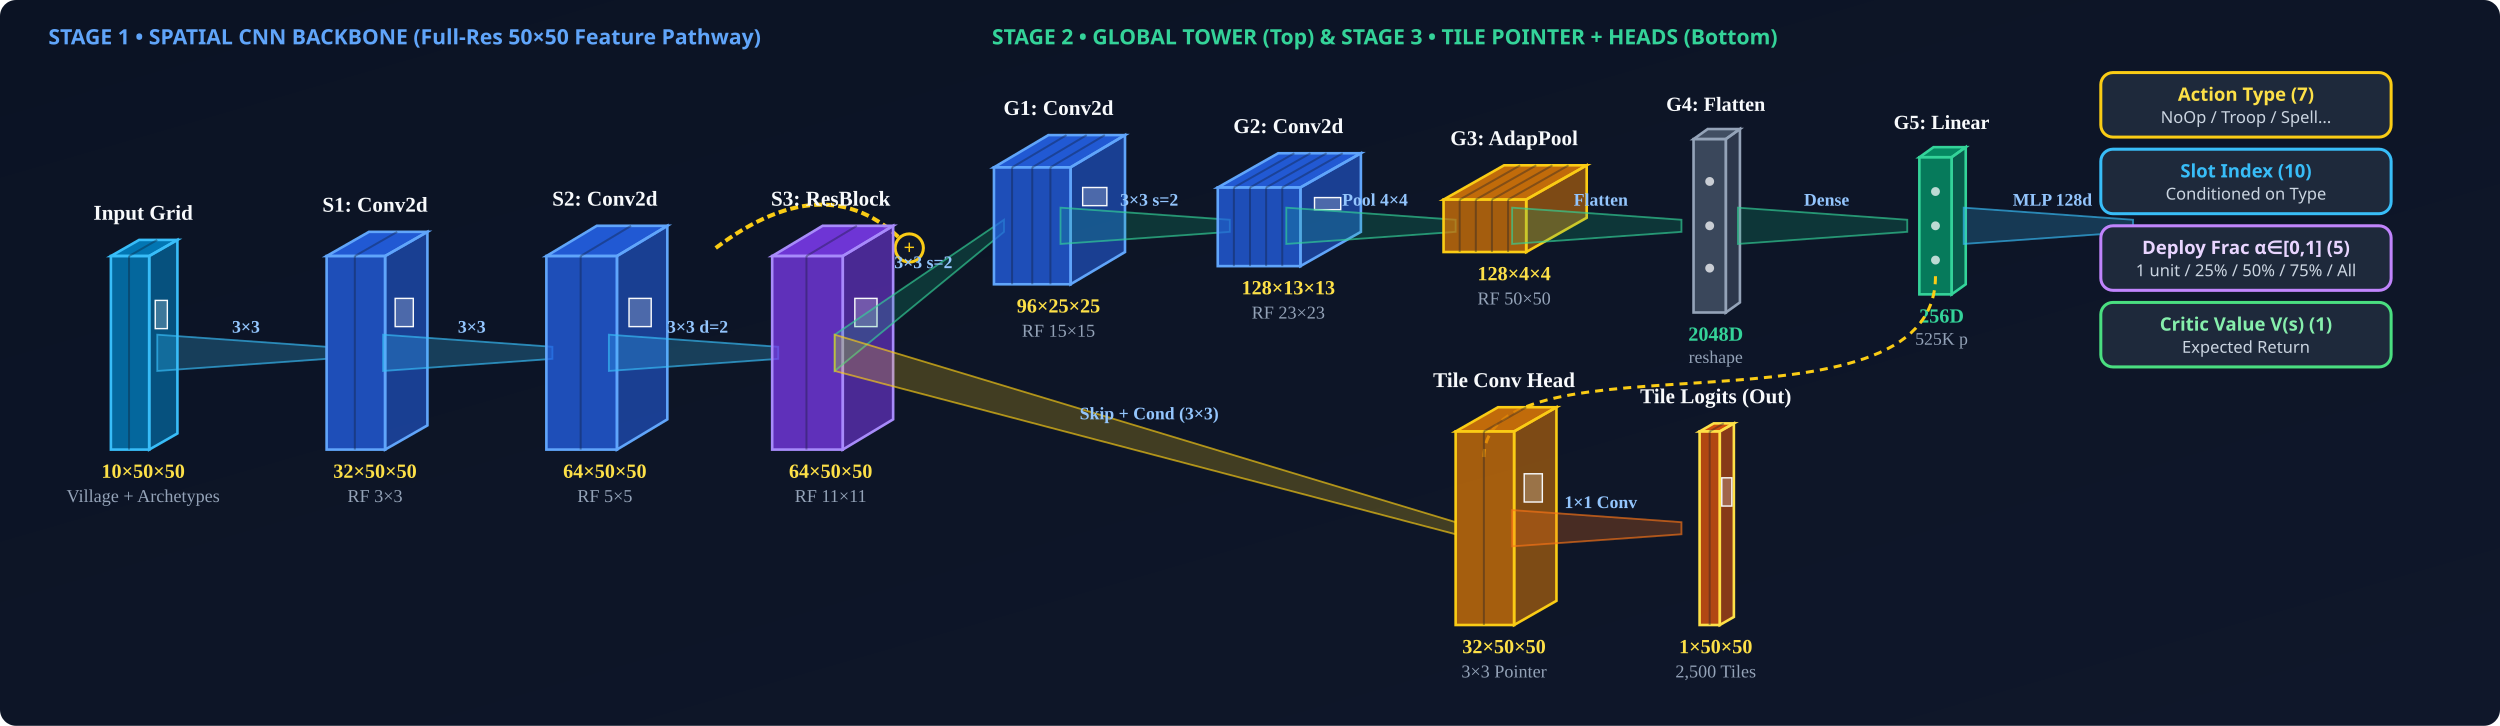
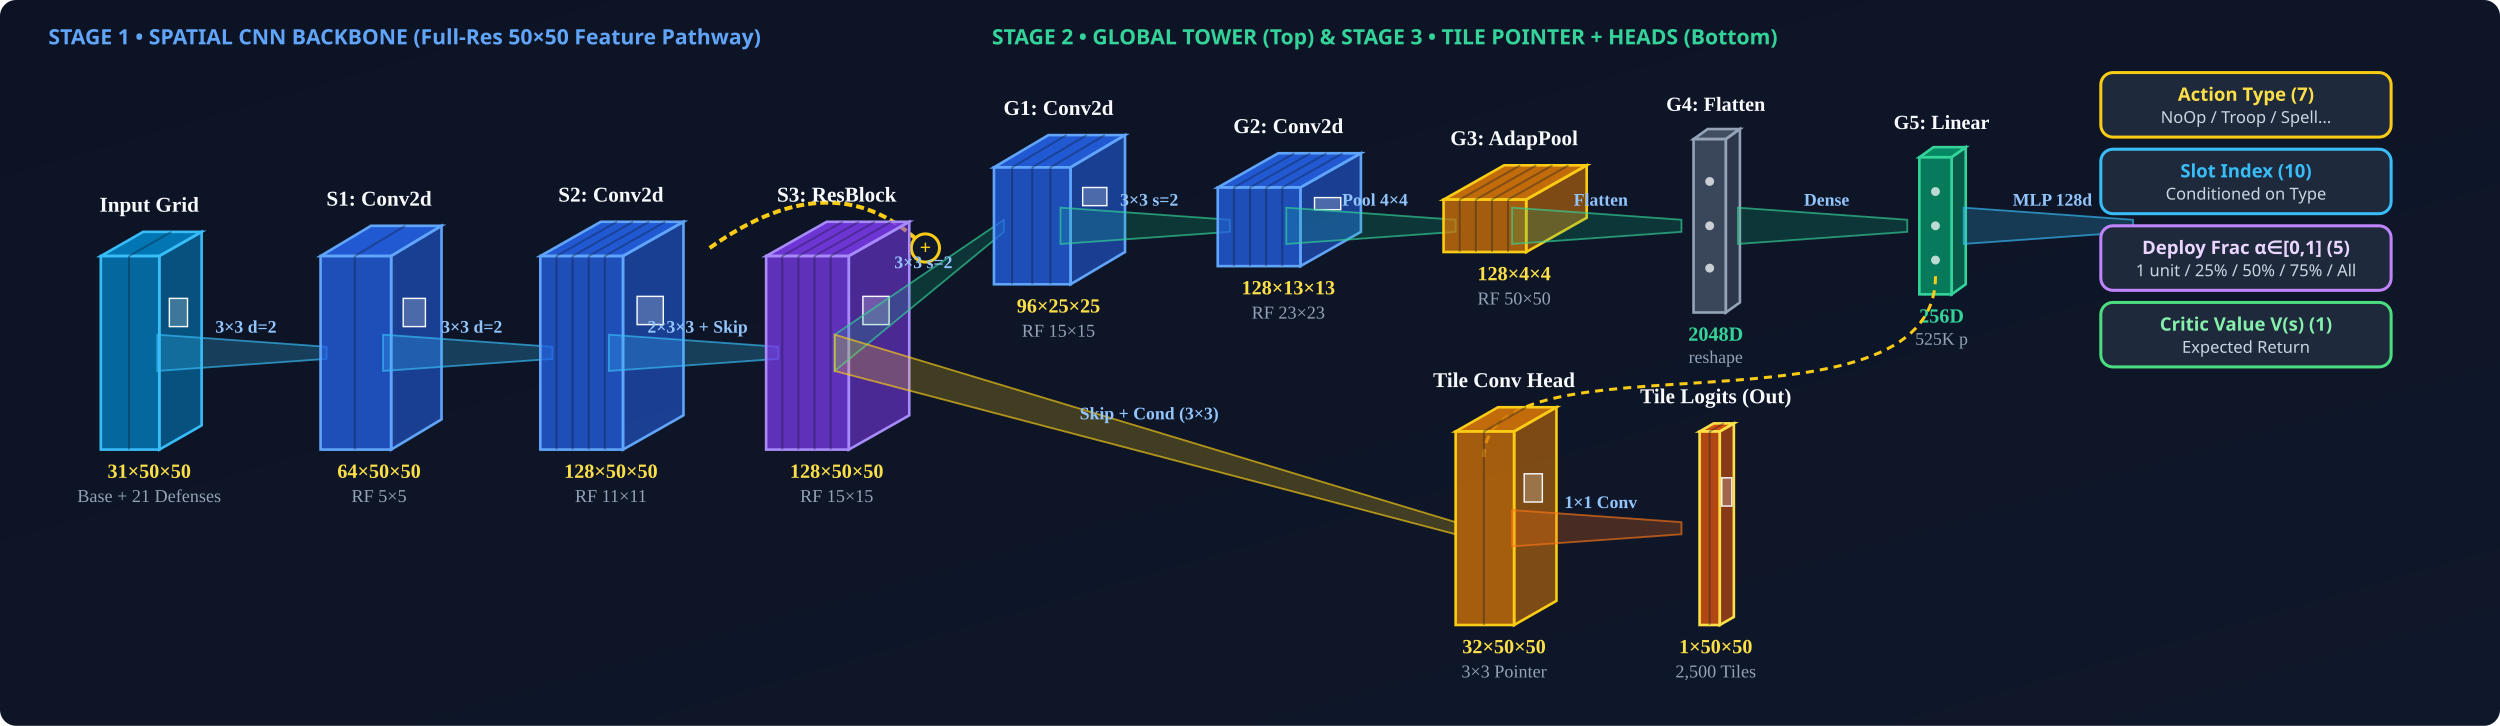
<svg xmlns="http://www.w3.org/2000/svg" viewBox="0 0 1240 360" width="1240" height="360">
  <defs>
    <linearGradient id="bgGridGrad" x1="0" y1="0" x2="1" y2="1">
      <stop offset="0%" stop-color="#0b1324" />
      <stop offset="100%" stop-color="#0f172a" />
    </linearGradient>
  </defs>
  <rect width="1240" height="360" fill="url(#bgGridGrad)" rx="8" />
  <text x="24" y="22" fill="#60a5fa" font-size="10.5" font-weight="800" font-family="sans-serif">STAGE 1 • SPATIAL CNN BACKBONE (Full-Res 50×50 Feature Pathway)</text>
  <text x="492" y="22" fill="#34d399" font-size="10.5" font-weight="800" font-family="sans-serif">STAGE 2 • GLOBAL TOWER (Top) &amp; STAGE 3 • TILE POINTER + HEADS (Bottom)</text>
  <g>
-     <polygon points="55,127 69,119 88,119 74,127" fill="#0284c7" fill-opacity="0.88" stroke="#38bdf8" stroke-width="1.3" />
-     <polygon points="74,127 88,119 88,215 74,223" fill="#0284c7" fill-opacity="0.55" stroke="#38bdf8" stroke-width="1.3" />
-     <polygon points="55,127 74,127 74,223 55,223" fill="#0284c7" fill-opacity="0.74" stroke="#38bdf8" stroke-width="1.3" />
+     <polygon points="50,127 71,115 100,115 79,127" fill="#0284c7" fill-opacity="0.88" stroke="#38bdf8" stroke-width="1.3" />
+     <polygon points="79,127 100,115 100,211 79,223" fill="#0284c7" fill-opacity="0.55" stroke="#38bdf8" stroke-width="1.3" />
+     <polygon points="50,127 79,127 79,223 50,223" fill="#0284c7" fill-opacity="0.74" stroke="#38bdf8" stroke-width="1.3" />
    <line x1="64" y1="127" x2="64" y2="223" stroke="#0f172a" stroke-width="1" opacity="0.35" />
-     <line x1="64" y1="127" x2="78" y2="119" stroke="#0f172a" stroke-width="1" opacity="0.35" />
-     <rect x="77" y="149" width="6" height="14" fill="rgba(255,255,255,0.22)" stroke="#f8fafc" stroke-width="0.7" />
-     <text x="71" y="109" text-anchor="middle" fill="#f8fafc" font-size="10.5" font-weight="700">Input Grid</text>
-     <text x="71" y="237" text-anchor="middle" fill="#fde047" font-size="10" font-weight="700">10×50×50</text>
-     <text x="71" y="249" text-anchor="middle" fill="#94a3b8" font-size="9">Village + Archetypes</text>
+     <line x1="64" y1="127" x2="85" y2="115" stroke="#0f172a" stroke-width="1" opacity="0.35" />
+     <rect x="84" y="148" width="9" height="14" fill="rgba(255,255,255,0.22)" stroke="#f8fafc" stroke-width="0.7" />
+     <text x="74" y="105" text-anchor="middle" fill="#f8fafc" font-size="10.5" font-weight="700">Input Grid</text>
+     <text x="74" y="237" text-anchor="middle" fill="#fde047" font-size="10" font-weight="700">31×50×50</text>
+     <text x="74" y="249" text-anchor="middle" fill="#94a3b8" font-size="9">Base + 21 Defenses</text>
  </g>
  <g>
    <polygon points="78,166 78,184 162,178 162,172" fill="rgba(56, 189, 248, 0.25)" stroke="#38bdf8" stroke-width="0.9" stroke-opacity="0.65" />
-     <text x="122" y="165" text-anchor="middle" fill="#93c5fd" font-size="8.8" font-weight="600">3×3</text>
-   </g>
-   <g>
-     <polygon points="162,127 183,115 212,115 191,127" fill="#2563eb" fill-opacity="0.88" stroke="#60a5fa" stroke-width="1.3" />
-     <polygon points="191,127 212,115 212,211 191,223" fill="#2563eb" fill-opacity="0.55" stroke="#60a5fa" stroke-width="1.3" />
-     <polygon points="162,127 191,127 191,223 162,223" fill="#2563eb" fill-opacity="0.74" stroke="#60a5fa" stroke-width="1.3" />
+     <text x="122" y="165" text-anchor="middle" fill="#93c5fd" font-size="8.8" font-weight="600">3×3 d=2</text>
+   </g>
+   <g>
+     <polygon points="159,127 184,112 219,112 194,127" fill="#2563eb" fill-opacity="0.88" stroke="#60a5fa" stroke-width="1.3" />
+     <polygon points="194,127 219,112 219,208 194,223" fill="#2563eb" fill-opacity="0.55" stroke="#60a5fa" stroke-width="1.3" />
+     <polygon points="159,127 194,127 194,223 159,223" fill="#2563eb" fill-opacity="0.74" stroke="#60a5fa" stroke-width="1.3" />
    <line x1="176" y1="127" x2="176" y2="223" stroke="#0f172a" stroke-width="1" opacity="0.35" />
-     <line x1="176" y1="127" x2="197" y2="115" stroke="#0f172a" stroke-width="1" opacity="0.35" />
-     <rect x="196" y="148" width="9" height="14" fill="rgba(255,255,255,0.22)" stroke="#f8fafc" stroke-width="0.7" />
-     <text x="186" y="105" text-anchor="middle" fill="#f8fafc" font-size="10.5" font-weight="700">S1: Conv2d</text>
-     <text x="186" y="237" text-anchor="middle" fill="#fde047" font-size="10" font-weight="700">32×50×50</text>
-     <text x="186" y="249" text-anchor="middle" fill="#94a3b8" font-size="9">RF 3×3</text>
+     <line x1="176" y1="127" x2="201" y2="112" stroke="#0f172a" stroke-width="1" opacity="0.35" />
+     <rect x="200" y="148" width="11" height="14" fill="rgba(255,255,255,0.22)" stroke="#f8fafc" stroke-width="0.7" />
+     <text x="188" y="102" text-anchor="middle" fill="#f8fafc" font-size="10.5" font-weight="700">S1: Conv2d</text>
+     <text x="188" y="237" text-anchor="middle" fill="#fde047" font-size="10" font-weight="700">64×50×50</text>
+     <text x="188" y="249" text-anchor="middle" fill="#94a3b8" font-size="9">RF 5×5</text>
  </g>
  <g>
    <polygon points="190,166 190,184 274,178 274,172" fill="rgba(56, 189, 248, 0.25)" stroke="#38bdf8" stroke-width="0.9" stroke-opacity="0.65" />
-     <text x="234" y="165" text-anchor="middle" fill="#93c5fd" font-size="8.8" font-weight="600">3×3</text>
-   </g>
-   <g>
-     <polygon points="271,127 296,112 331,112 306,127" fill="#2563eb" fill-opacity="0.88" stroke="#60a5fa" stroke-width="1.3" />
-     <polygon points="306,127 331,112 331,208 306,223" fill="#2563eb" fill-opacity="0.55" stroke="#60a5fa" stroke-width="1.3" />
-     <polygon points="271,127 306,127 306,223 271,223" fill="#2563eb" fill-opacity="0.74" stroke="#60a5fa" stroke-width="1.3" />
-     <line x1="288" y1="127" x2="288" y2="223" stroke="#0f172a" stroke-width="1" opacity="0.35" />
-     <line x1="288" y1="127" x2="313" y2="112" stroke="#0f172a" stroke-width="1" opacity="0.35" />
-     <rect x="312" y="148" width="11" height="14" fill="rgba(255,255,255,0.22)" stroke="#f8fafc" stroke-width="0.7" />
-     <text x="300" y="102" text-anchor="middle" fill="#f8fafc" font-size="10.5" font-weight="700">S2: Conv2d</text>
-     <text x="300" y="237" text-anchor="middle" fill="#fde047" font-size="10" font-weight="700">64×50×50</text>
-     <text x="300" y="249" text-anchor="middle" fill="#94a3b8" font-size="9">RF 5×5</text>
+     <text x="234" y="165" text-anchor="middle" fill="#93c5fd" font-size="8.8" font-weight="600">3×3 d=2</text>
+   </g>
+   <g>
+     <polygon points="268,127 298,110 339,110 309,127" fill="#2563eb" fill-opacity="0.88" stroke="#60a5fa" stroke-width="1.3" />
+     <polygon points="309,127 339,110 339,206 309,223" fill="#2563eb" fill-opacity="0.55" stroke="#60a5fa" stroke-width="1.3" />
+     <polygon points="268,127 309,127 309,223 268,223" fill="#2563eb" fill-opacity="0.74" stroke="#60a5fa" stroke-width="1.3" />
+     <line x1="276" y1="127" x2="276" y2="223" stroke="#0f172a" stroke-width="1" opacity="0.35" />
+     <line x1="276" y1="127" x2="306" y2="110" stroke="#0f172a" stroke-width="1" opacity="0.35" />
+     <line x1="284" y1="127" x2="284" y2="223" stroke="#0f172a" stroke-width="1" opacity="0.35" />
+     <line x1="284" y1="127" x2="314" y2="110" stroke="#0f172a" stroke-width="1" opacity="0.35" />
+     <line x1="292" y1="127" x2="292" y2="223" stroke="#0f172a" stroke-width="1" opacity="0.35" />
+     <line x1="292" y1="127" x2="322" y2="110" stroke="#0f172a" stroke-width="1" opacity="0.35" />
+     <line x1="300" y1="127" x2="300" y2="223" stroke="#0f172a" stroke-width="1" opacity="0.35" />
+     <line x1="300" y1="127" x2="330" y2="110" stroke="#0f172a" stroke-width="1" opacity="0.35" />
+     <rect x="316" y="147" width="13" height="14" fill="rgba(255,255,255,0.22)" stroke="#f8fafc" stroke-width="0.7" />
+     <text x="303" y="100" text-anchor="middle" fill="#f8fafc" font-size="10.5" font-weight="700">S2: Conv2d</text>
+     <text x="303" y="237" text-anchor="middle" fill="#fde047" font-size="10" font-weight="700">128×50×50</text>
+     <text x="303" y="249" text-anchor="middle" fill="#94a3b8" font-size="9">RF 11×11</text>
  </g>
  <g>
    <polygon points="302,166 302,184 386,178 386,172" fill="rgba(56, 189, 248, 0.25)" stroke="#38bdf8" stroke-width="0.9" stroke-opacity="0.65" />
-     <text x="346" y="165" text-anchor="middle" fill="#93c5fd" font-size="8.8" font-weight="600">3×3 d=2</text>
-   </g>
-   <g>
-     <path d="M 355 123 Q 412 80 451 123" fill="none" stroke="#facc15" stroke-width="2" stroke-dasharray="4 2" />
-     <circle cx="451" cy="123" r="7" fill="#0f172a" stroke="#facc15" stroke-width="1.5" />
-     <text x="451" y="126" text-anchor="middle" fill="#facc15" font-size="10" font-weight="800">+</text>
-     <polygon points="383,127 408,112 443,112 418,127" fill="#7c3aed" fill-opacity="0.88" stroke="#a78bfa" stroke-width="1.3" />
-     <polygon points="418,127 443,112 443,208 418,223" fill="#7c3aed" fill-opacity="0.55" stroke="#a78bfa" stroke-width="1.3" />
-     <polygon points="383,127 418,127 418,223 383,223" fill="#7c3aed" fill-opacity="0.74" stroke="#a78bfa" stroke-width="1.3" />
-     <line x1="400" y1="127" x2="400" y2="223" stroke="#0f172a" stroke-width="1" opacity="0.35" />
-     <line x1="400" y1="127" x2="425" y2="112" stroke="#0f172a" stroke-width="1" opacity="0.35" />
-     <rect x="424" y="148" width="11" height="14" fill="rgba(255,255,255,0.22)" stroke="#f8fafc" stroke-width="0.7" />
-     <text x="412" y="102" text-anchor="middle" fill="#f8fafc" font-size="10.5" font-weight="700">S3: ResBlock</text>
-     <text x="412" y="237" text-anchor="middle" fill="#fde047" font-size="10" font-weight="700">64×50×50</text>
-     <text x="412" y="249" text-anchor="middle" fill="#94a3b8" font-size="9">RF 11×11</text>
+     <text x="346" y="165" text-anchor="middle" fill="#93c5fd" font-size="8.8" font-weight="600">2×3×3 + Skip</text>
+   </g>
+   <g>
+     <path d="M 352 123 Q 415 78 459 123" fill="none" stroke="#facc15" stroke-width="2" stroke-dasharray="4 2" />
+     <circle cx="459" cy="123" r="7" fill="#0f172a" stroke="#facc15" stroke-width="1.5" />
+     <text x="459" y="126" text-anchor="middle" fill="#facc15" font-size="10" font-weight="800">+</text>
+     <polygon points="380,127 410,110 451,110 421,127" fill="#7c3aed" fill-opacity="0.88" stroke="#a78bfa" stroke-width="1.3" />
+     <polygon points="421,127 451,110 451,206 421,223" fill="#7c3aed" fill-opacity="0.55" stroke="#a78bfa" stroke-width="1.3" />
+     <polygon points="380,127 421,127 421,223 380,223" fill="#7c3aed" fill-opacity="0.74" stroke="#a78bfa" stroke-width="1.3" />
+     <line x1="388" y1="127" x2="388" y2="223" stroke="#0f172a" stroke-width="1" opacity="0.35" />
+     <line x1="388" y1="127" x2="418" y2="110" stroke="#0f172a" stroke-width="1" opacity="0.35" />
+     <line x1="396" y1="127" x2="396" y2="223" stroke="#0f172a" stroke-width="1" opacity="0.35" />
+     <line x1="396" y1="127" x2="426" y2="110" stroke="#0f172a" stroke-width="1" opacity="0.35" />
+     <line x1="404" y1="127" x2="404" y2="223" stroke="#0f172a" stroke-width="1" opacity="0.35" />
+     <line x1="404" y1="127" x2="434" y2="110" stroke="#0f172a" stroke-width="1" opacity="0.35" />
+     <line x1="412" y1="127" x2="412" y2="223" stroke="#0f172a" stroke-width="1" opacity="0.35" />
+     <line x1="412" y1="127" x2="442" y2="110" stroke="#0f172a" stroke-width="1" opacity="0.35" />
+     <rect x="428" y="147" width="13" height="14" fill="rgba(255,255,255,0.22)" stroke="#f8fafc" stroke-width="0.7" />
+     <text x="415" y="100" text-anchor="middle" fill="#f8fafc" font-size="10.5" font-weight="700">S3: ResBlock</text>
+     <text x="415" y="237" text-anchor="middle" fill="#fde047" font-size="10" font-weight="700">128×50×50</text>
+     <text x="415" y="249" text-anchor="middle" fill="#94a3b8" font-size="9">RF 15×15</text>
  </g>
  <g>
    <polygon points="414,166 414,184 498,115 498,109" fill="rgba(16, 185, 129, 0.2)" stroke="#34d399" stroke-width="0.9" stroke-opacity="0.65" />
    <text x="458" y="133" text-anchor="middle" fill="#93c5fd" font-size="8.8" font-weight="600">3×3 s=2</text>
  </g>
  <g>
    <polygon points="493,83 520,67 558,67 531,83" fill="#2563eb" fill-opacity="0.88" stroke="#60a5fa" stroke-width="1.3" />
    <polygon points="531,83 558,67 558,125 531,141" fill="#2563eb" fill-opacity="0.55" stroke="#60a5fa" stroke-width="1.3" />
    <polygon points="493,83 531,83 531,141 493,141" fill="#2563eb" fill-opacity="0.74" stroke="#60a5fa" stroke-width="1.3" />
    <line x1="502" y1="83" x2="502" y2="141" stroke="#0f172a" stroke-width="1" opacity="0.35" />
    <line x1="502" y1="83" x2="529" y2="67" stroke="#0f172a" stroke-width="1" opacity="0.35" />
    <line x1="512" y1="83" x2="512" y2="141" stroke="#0f172a" stroke-width="1" opacity="0.35" />
    <line x1="512" y1="83" x2="539" y2="67" stroke="#0f172a" stroke-width="1" opacity="0.35" />
    <line x1="521" y1="83" x2="521" y2="141" stroke="#0f172a" stroke-width="1" opacity="0.35" />
    <line x1="521" y1="83" x2="548" y2="67" stroke="#0f172a" stroke-width="1" opacity="0.35" />
    <rect x="537" y="93" width="12" height="9" fill="rgba(255,255,255,0.22)" stroke="#f8fafc" stroke-width="0.7" />
    <text x="525" y="57" text-anchor="middle" fill="#f8fafc" font-size="10.5" font-weight="700">G1: Conv2d</text>
    <text x="525" y="155" text-anchor="middle" fill="#fde047" font-size="10" font-weight="700">96×25×25</text>
    <text x="525" y="167" text-anchor="middle" fill="#94a3b8" font-size="9">RF 15×15</text>
  </g>
  <g>
    <polygon points="526,103 526,121 610,115 610,109" fill="rgba(16, 185, 129, 0.2)" stroke="#34d399" stroke-width="0.9" stroke-opacity="0.65" />
    <text x="570" y="102" text-anchor="middle" fill="#93c5fd" font-size="8.8" font-weight="600">3×3 s=2</text>
  </g>
  <g>
    <polygon points="604,93 634,76 675,76 645,93" fill="#2563eb" fill-opacity="0.88" stroke="#60a5fa" stroke-width="1.3" />
    <polygon points="645,93 675,76 675,115 645,132" fill="#2563eb" fill-opacity="0.55" stroke="#60a5fa" stroke-width="1.3" />
    <polygon points="604,93 645,93 645,132 604,132" fill="#2563eb" fill-opacity="0.74" stroke="#60a5fa" stroke-width="1.3" />
    <line x1="612" y1="93" x2="612" y2="132" stroke="#0f172a" stroke-width="1" opacity="0.35" />
    <line x1="612" y1="93" x2="642" y2="76" stroke="#0f172a" stroke-width="1" opacity="0.35" />
    <line x1="620" y1="93" x2="620" y2="132" stroke="#0f172a" stroke-width="1" opacity="0.35" />
    <line x1="620" y1="93" x2="650" y2="76" stroke="#0f172a" stroke-width="1" opacity="0.35" />
    <line x1="628" y1="93" x2="628" y2="132" stroke="#0f172a" stroke-width="1" opacity="0.35" />
    <line x1="628" y1="93" x2="658" y2="76" stroke="#0f172a" stroke-width="1" opacity="0.35" />
    <line x1="636" y1="93" x2="636" y2="132" stroke="#0f172a" stroke-width="1" opacity="0.35" />
    <line x1="636" y1="93" x2="666" y2="76" stroke="#0f172a" stroke-width="1" opacity="0.35" />
    <rect x="652" y="98" width="13" height="6" fill="rgba(255,255,255,0.22)" stroke="#f8fafc" stroke-width="0.7" />
    <text x="639" y="66" text-anchor="middle" fill="#f8fafc" font-size="10.5" font-weight="700">G2: Conv2d</text>
    <text x="639" y="146" text-anchor="middle" fill="#fde047" font-size="10" font-weight="700">128×13×13</text>
    <text x="639" y="158" text-anchor="middle" fill="#94a3b8" font-size="9">RF 23×23</text>
  </g>
  <g>
    <polygon points="638,103 638,121 722,115 722,109" fill="rgba(16, 185, 129, 0.2)" stroke="#34d399" stroke-width="0.9" stroke-opacity="0.65" />
    <text x="682" y="102" text-anchor="middle" fill="#93c5fd" font-size="8.8" font-weight="600">Pool 4×4</text>
  </g>
  <g>
    <polygon points="716,99 746,82 787,82 757,99" fill="#d97706" fill-opacity="0.88" stroke="#facc15" stroke-width="1.3" />
    <polygon points="757,99 787,82 787,108 757,125" fill="#d97706" fill-opacity="0.55" stroke="#facc15" stroke-width="1.3" />
    <polygon points="716,99 757,99 757,125 716,125" fill="#d97706" fill-opacity="0.74" stroke="#facc15" stroke-width="1.3" />
    <line x1="724" y1="99" x2="724" y2="125" stroke="#0f172a" stroke-width="1" opacity="0.35" />
    <line x1="724" y1="99" x2="754" y2="82" stroke="#0f172a" stroke-width="1" opacity="0.35" />
    <line x1="732" y1="99" x2="732" y2="125" stroke="#0f172a" stroke-width="1" opacity="0.35" />
    <line x1="732" y1="99" x2="762" y2="82" stroke="#0f172a" stroke-width="1" opacity="0.35" />
    <line x1="740" y1="99" x2="740" y2="125" stroke="#0f172a" stroke-width="1" opacity="0.35" />
    <line x1="740" y1="99" x2="770" y2="82" stroke="#0f172a" stroke-width="1" opacity="0.35" />
    <line x1="748" y1="99" x2="748" y2="125" stroke="#0f172a" stroke-width="1" opacity="0.35" />
    <line x1="748" y1="99" x2="778" y2="82" stroke="#0f172a" stroke-width="1" opacity="0.35" />
    <text x="751" y="72" text-anchor="middle" fill="#f8fafc" font-size="10.5" font-weight="700">G3: AdapPool</text>
    <text x="751" y="139" text-anchor="middle" fill="#fde047" font-size="10" font-weight="700">128×4×4</text>
    <text x="751" y="151" text-anchor="middle" fill="#94a3b8" font-size="9">RF 50×50</text>
  </g>
  <g>
    <polygon points="750,103 750,121 834,115 834,109" fill="rgba(16, 185, 129, 0.2)" stroke="#34d399" stroke-width="0.9" stroke-opacity="0.65" />
    <text x="794" y="102" text-anchor="middle" fill="#93c5fd" font-size="8.8" font-weight="600">Flatten</text>
  </g>
  <g>
    <polygon points="840,69 847,64 863,64 856,69" fill="#475569" fill-opacity="0.9" stroke="#94a3b8" stroke-width="1.3" />
    <polygon points="856,69 863,64 863,150 856,155" fill="#475569" fill-opacity="0.55" stroke="#94a3b8" stroke-width="1.3" />
    <rect x="840" y="69" width="16" height="86" fill="#475569" fill-opacity="0.78" stroke="#94a3b8" stroke-width="1.3" />
    <circle cx="848" cy="90" r="2.2" fill="#f8fafc" opacity="0.75" />
    <circle cx="848" cy="112" r="2.2" fill="#f8fafc" opacity="0.75" />
    <circle cx="848" cy="133" r="2.2" fill="#f8fafc" opacity="0.75" />
    <text x="851" y="55" text-anchor="middle" fill="#f8fafc" font-size="10" font-weight="700">G4: Flatten</text>
    <text x="851" y="169" text-anchor="middle" fill="#34d399" font-size="10" font-weight="700">2048D</text>
    <text x="851" y="180" text-anchor="middle" fill="#94a3b8" font-size="8.8">reshape</text>
  </g>
  <g>
    <polygon points="862,103 862,121 946,115 946,109" fill="rgba(16, 185, 129, 0.2)" stroke="#34d399" stroke-width="0.9" stroke-opacity="0.65" />
    <text x="906" y="102" text-anchor="middle" fill="#93c5fd" font-size="8.8" font-weight="600">Dense</text>
  </g>
  <g>
    <polygon points="952,78 959,73 975,73 968,78" fill="#059669" fill-opacity="0.9" stroke="#34d399" stroke-width="1.3" />
    <polygon points="968,78 975,73 975,141 968,146" fill="#059669" fill-opacity="0.55" stroke="#34d399" stroke-width="1.3" />
    <rect x="952" y="78" width="16" height="68" fill="#059669" fill-opacity="0.78" stroke="#34d399" stroke-width="1.3" />
    <circle cx="960" cy="95" r="2.2" fill="#f8fafc" opacity="0.75" />
    <circle cx="960" cy="112" r="2.2" fill="#f8fafc" opacity="0.75" />
    <circle cx="960" cy="129" r="2.2" fill="#f8fafc" opacity="0.75" />
    <text x="963" y="64" text-anchor="middle" fill="#f8fafc" font-size="10" font-weight="700">G5: Linear</text>
    <text x="963" y="160" text-anchor="middle" fill="#34d399" font-size="10" font-weight="700">256D</text>
    <text x="963" y="171" text-anchor="middle" fill="#94a3b8" font-size="8.8">525K p</text>
  </g>
  <g>
    <polygon points="414,166 414,184 722,265 722,259" fill="rgba(250, 204, 21, 0.22)" stroke="#facc15" stroke-width="0.9" stroke-opacity="0.65" />
    <text x="570" y="208" text-anchor="middle" fill="#93c5fd" font-size="8.8" font-weight="600">Skip + Cond (3×3)</text>
  </g>
  <path d="M 960 137 C 960 222, 736 162, 736 227" fill="none" stroke="#facc15" stroke-width="1.5" stroke-dasharray="4 3" />
  <g>
    <polygon points="722,214 743,202 772,202 751,214" fill="#d97706" fill-opacity="0.88" stroke="#facc15" stroke-width="1.3" />
    <polygon points="751,214 772,202 772,298 751,310" fill="#d97706" fill-opacity="0.55" stroke="#facc15" stroke-width="1.3" />
    <polygon points="722,214 751,214 751,310 722,310" fill="#d97706" fill-opacity="0.74" stroke="#facc15" stroke-width="1.3" />
    <line x1="736" y1="214" x2="736" y2="310" stroke="#0f172a" stroke-width="1" opacity="0.35" />
    <line x1="736" y1="214" x2="757" y2="202" stroke="#0f172a" stroke-width="1" opacity="0.35" />
    <rect x="756" y="235" width="9" height="14" fill="rgba(255,255,255,0.22)" stroke="#f8fafc" stroke-width="0.7" />
    <text x="746" y="192" text-anchor="middle" fill="#f8fafc" font-size="10.5" font-weight="700">Tile Conv Head</text>
    <text x="746" y="324" text-anchor="middle" fill="#fde047" font-size="10" font-weight="700">32×50×50</text>
    <text x="746" y="336" text-anchor="middle" fill="#94a3b8" font-size="9">3×3 Pointer</text>
  </g>
  <g>
    <polygon points="750,253 750,271 834,265 834,259" fill="rgba(249, 115, 22, 0.25)" stroke="#f97316" stroke-width="0.9" stroke-opacity="0.65" />
    <text x="794" y="252" text-anchor="middle" fill="#93c5fd" font-size="8.8" font-weight="600">1×1 Conv</text>
  </g>
  <g>
    <polygon points="843,214 850,210 860,210 853,214" fill="#ea580c" fill-opacity="0.88" stroke="#fde047" stroke-width="1.3" />
    <polygon points="853,214 860,210 860,306 853,310" fill="#ea580c" fill-opacity="0.55" stroke="#fde047" stroke-width="1.3" />
    <polygon points="843,214 853,214 853,310 843,310" fill="#ea580c" fill-opacity="0.74" stroke="#fde047" stroke-width="1.3" />
    <line x1="848" y1="214" x2="848" y2="310" stroke="#0f172a" stroke-width="1" opacity="0.35" />
    <line x1="848" y1="214" x2="855" y2="210" stroke="#0f172a" stroke-width="1" opacity="0.35" />
    <rect x="854" y="237" width="5" height="14" fill="rgba(255,255,255,0.22)" stroke="#f8fafc" stroke-width="0.7" />
    <text x="851" y="200" text-anchor="middle" fill="#f8fafc" font-size="10.5" font-weight="700">Tile Logits (Out)</text>
    <text x="851" y="324" text-anchor="middle" fill="#fde047" font-size="10" font-weight="700">1×50×50</text>
    <text x="851" y="336" text-anchor="middle" fill="#94a3b8" font-size="9">2,500 Tiles</text>
  </g>
  <g>
    <polygon points="974,103 974,121 1058,115 1058,109" fill="rgba(56, 189, 248, 0.22)" stroke="#38bdf8" stroke-width="0.9" stroke-opacity="0.65" />
    <text x="1018" y="102" text-anchor="middle" fill="#93c5fd" font-size="8.8" font-weight="600">MLP 128d</text>
  </g>
  <g transform="translate(1042, 36)">
    <rect width="144" height="32" rx="6" fill="#1e293b" stroke="#facc15" stroke-width="1.5" />
    <text x="72" y="14" text-anchor="middle" fill="#fde047" font-size="9.2" font-weight="800" font-family="sans-serif">Action Type (7)</text>
    <text x="72" y="25" text-anchor="middle" fill="#cbd5e1" font-size="8.2" font-family="sans-serif">NoOp / Troop / Spell...</text>
  </g>
  <g transform="translate(1042, 74)">
    <rect width="144" height="32" rx="6" fill="#1e293b" stroke="#38bdf8" stroke-width="1.5" />
    <text x="72" y="14" text-anchor="middle" fill="#38bdf8" font-size="9.2" font-weight="800" font-family="sans-serif">Slot Index (10)</text>
    <text x="72" y="25" text-anchor="middle" fill="#cbd5e1" font-size="8.2" font-family="sans-serif">Conditioned on Type</text>
  </g>
  <g transform="translate(1042, 112)">
    <rect width="144" height="32" rx="6" fill="#1e293b" stroke="#c084fc" stroke-width="1.5" />
    <text x="72" y="14" text-anchor="middle" fill="#e9d5ff" font-size="9.2" font-weight="800" font-family="sans-serif">Deploy Frac α∈[0,1] (5)</text>
    <text x="72" y="25" text-anchor="middle" fill="#cbd5e1" font-size="8.2" font-family="sans-serif">1 unit / 25% / 50% / 75% / All</text>
  </g>
  <g transform="translate(1042, 150)">
    <rect width="144" height="32" rx="6" fill="#1e293b" stroke="#4ade80" stroke-width="1.5" />
    <text x="72" y="14" text-anchor="middle" fill="#86efac" font-size="9.2" font-weight="800" font-family="sans-serif">Critic Value V(s) (1)</text>
    <text x="72" y="25" text-anchor="middle" fill="#cbd5e1" font-size="8.2" font-family="sans-serif">Expected Return</text>
  </g>
</svg>
